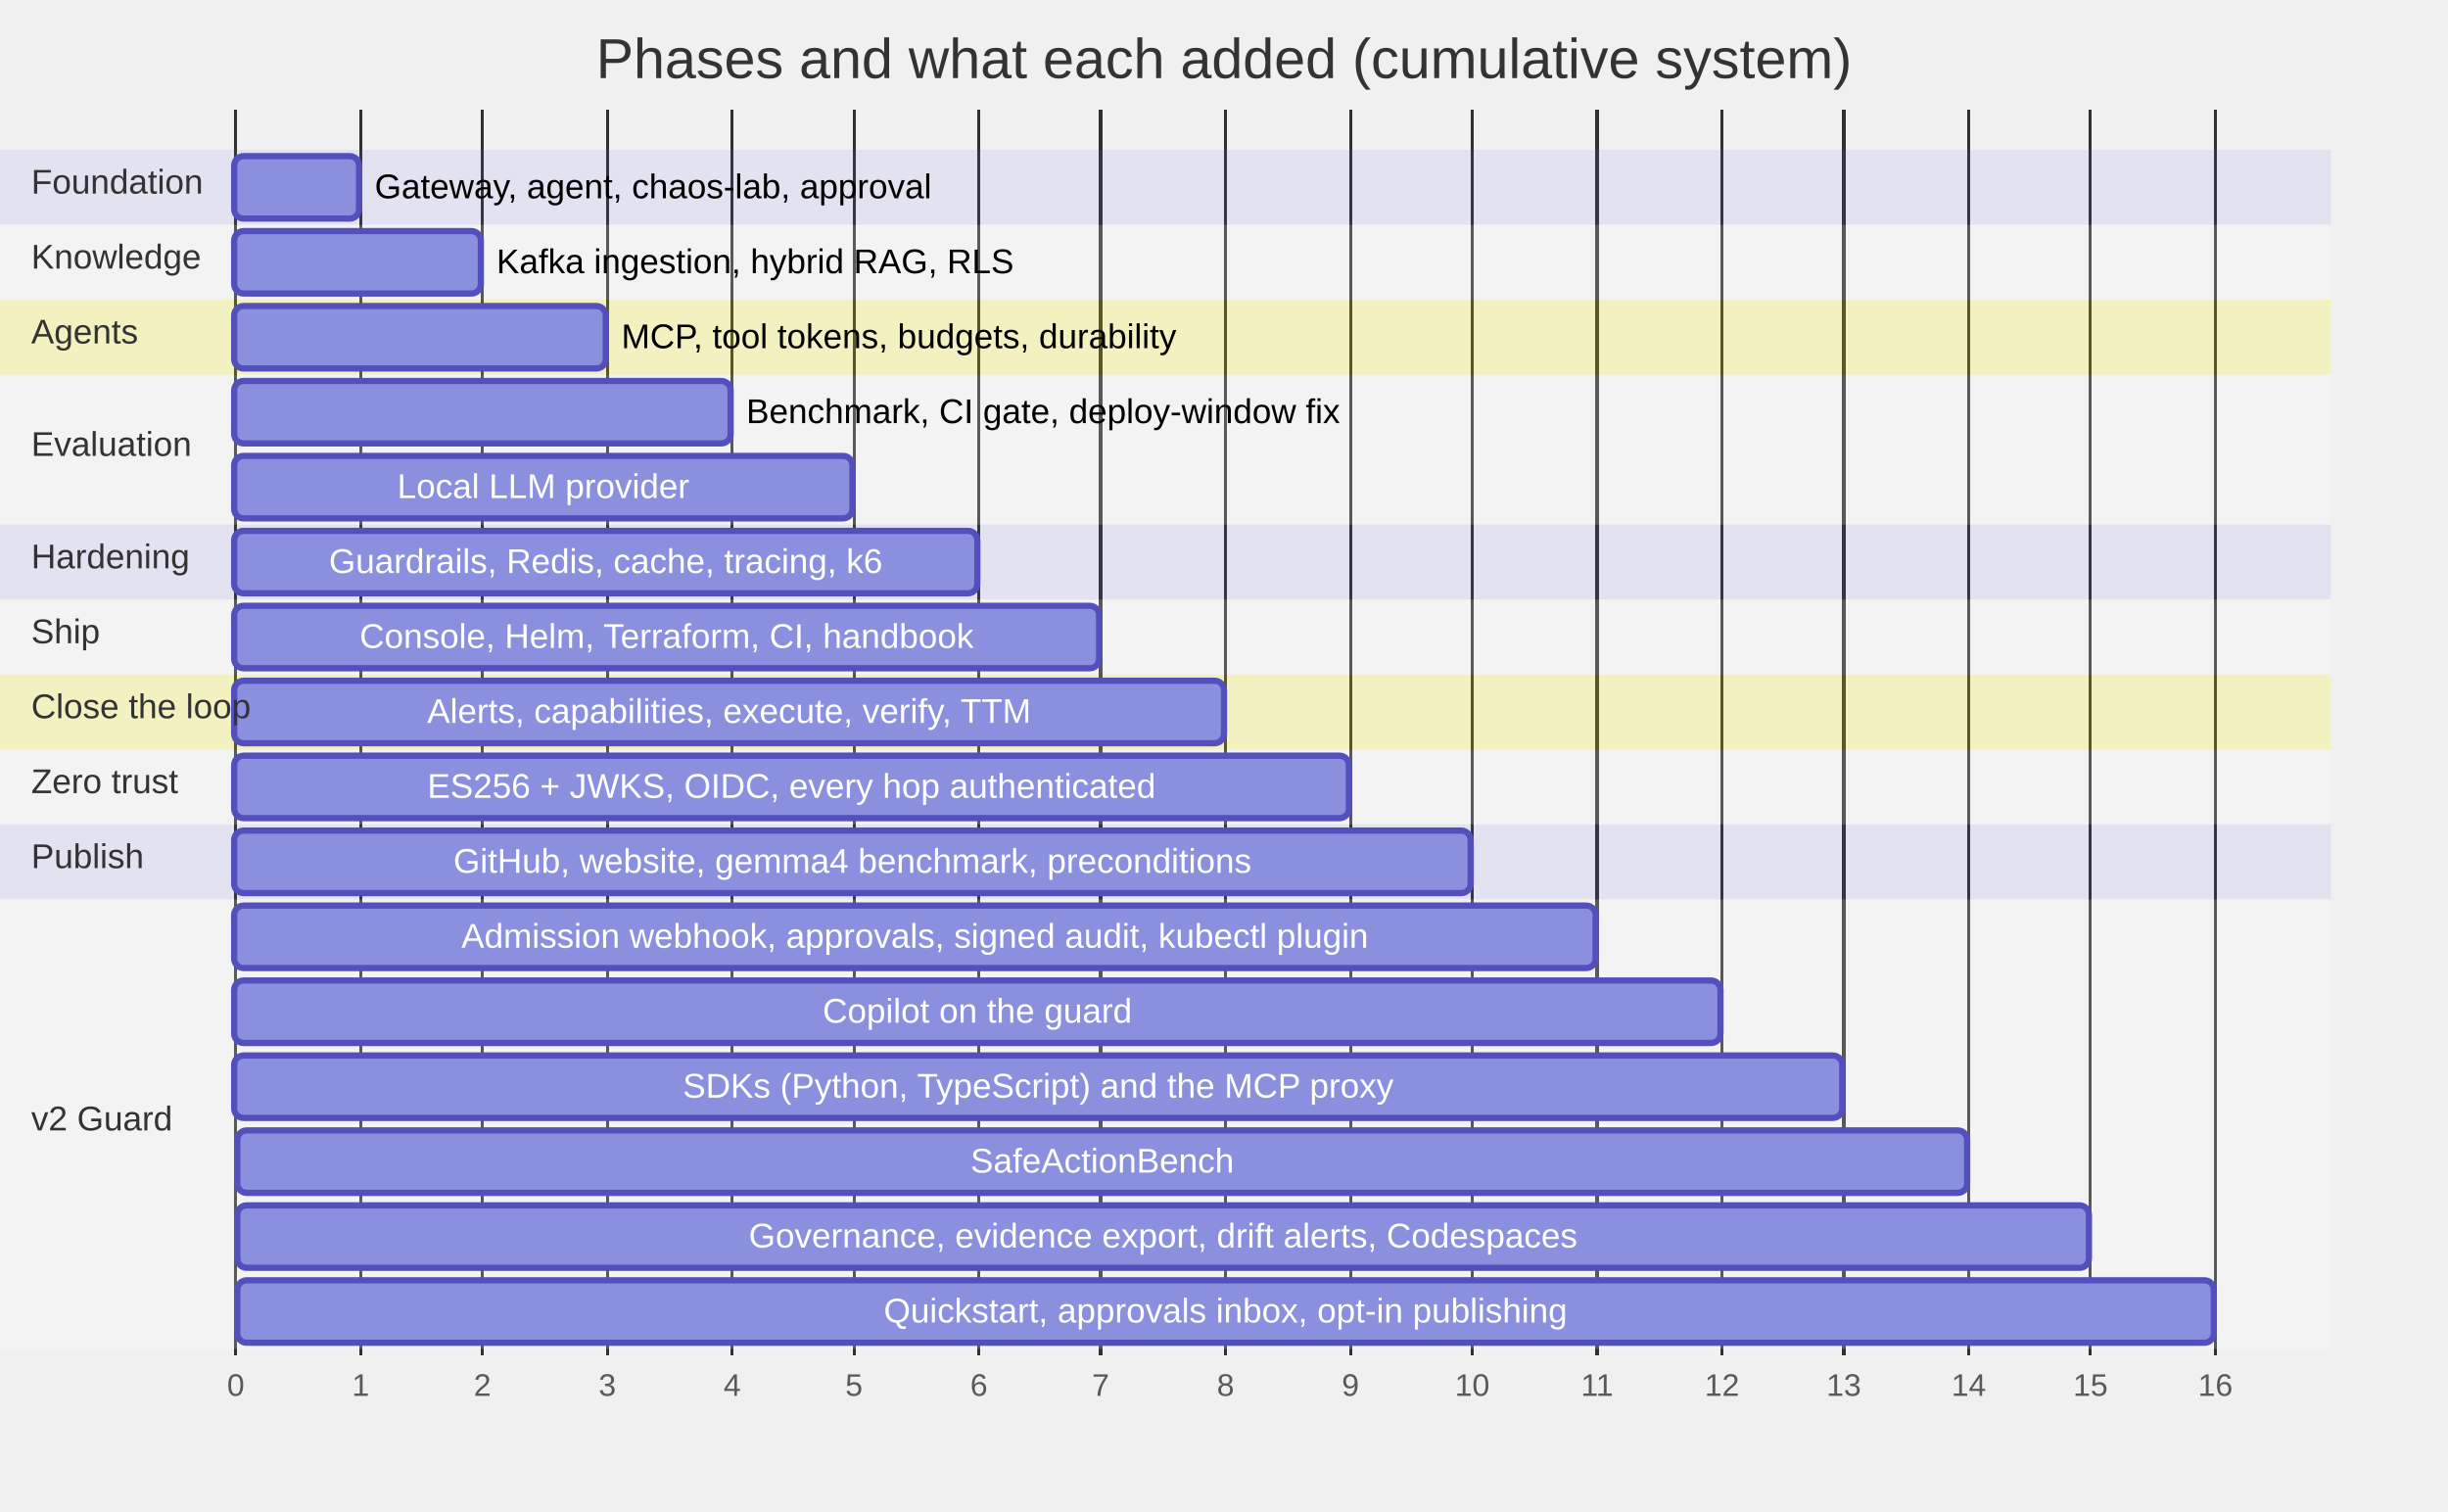
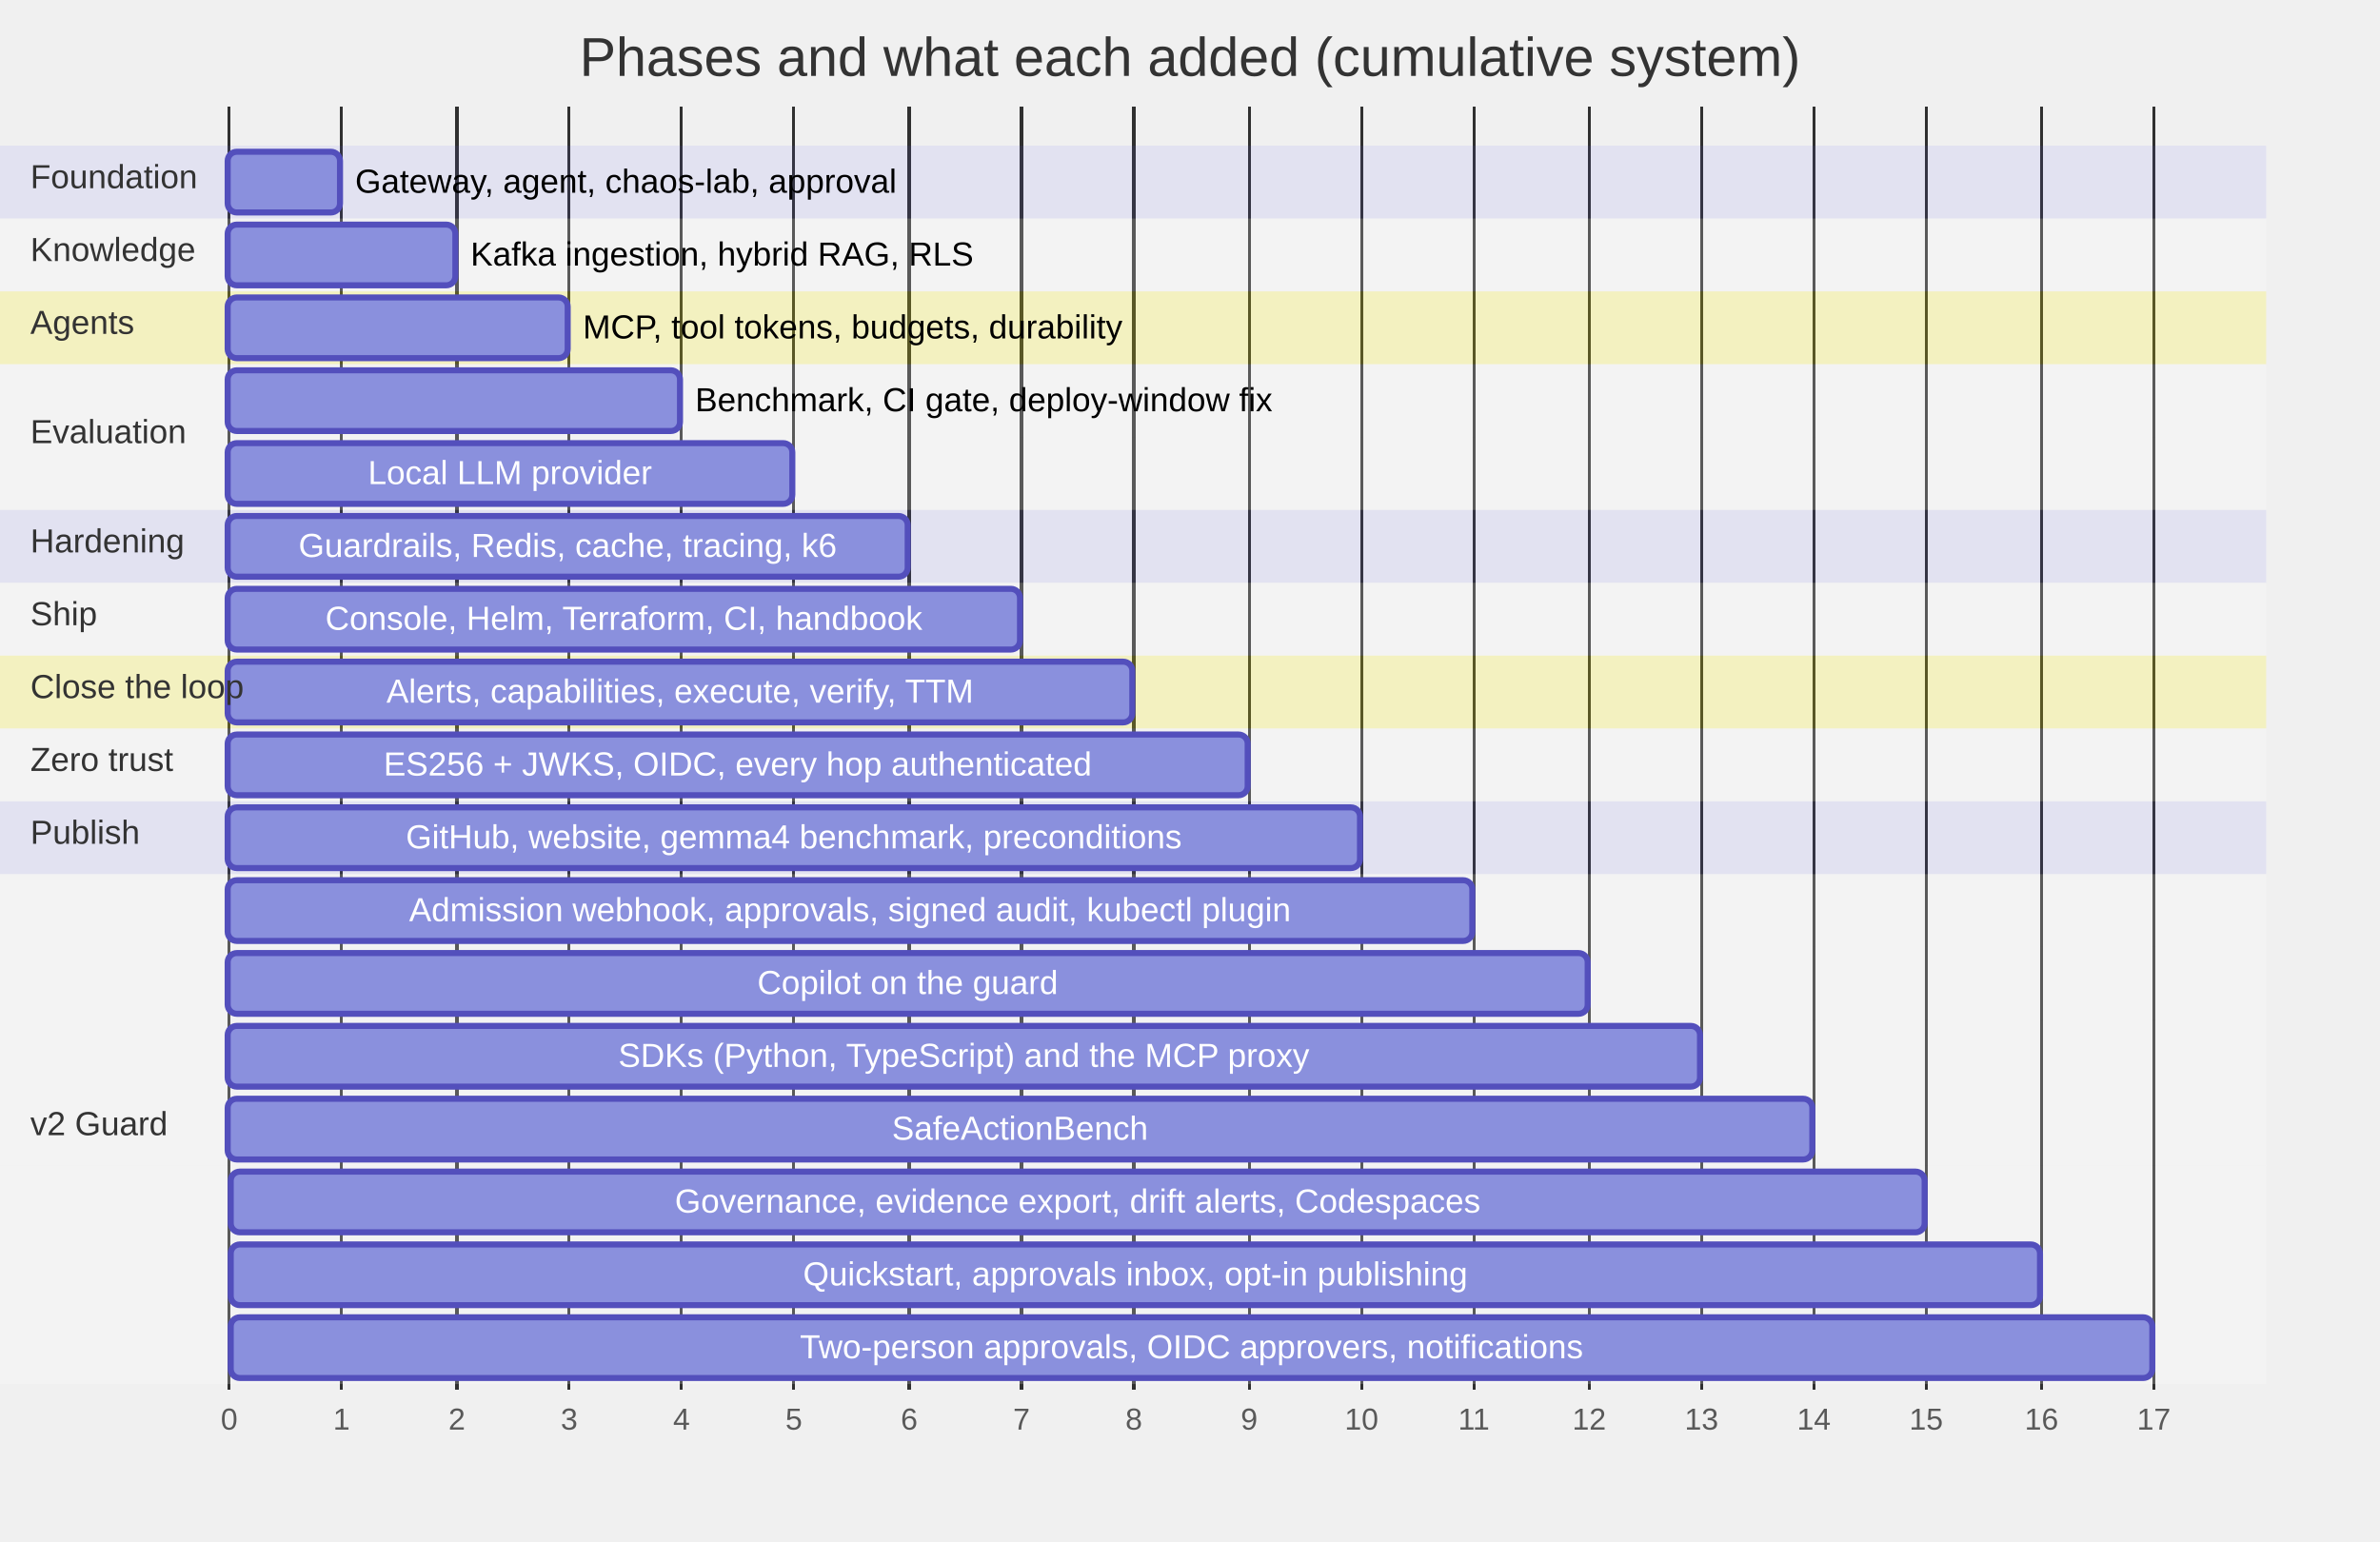
- <svg xmlns="http://www.w3.org/2000/svg" id="my-svg" width="100%" viewBox="0 0 784 484" style="max-width: 784px; background-color: white;" role="graphics-document document" aria-roledescription="gantt">
+ <svg xmlns="http://www.w3.org/2000/svg" id="my-svg" width="100%" viewBox="0 0 784 508" style="max-width: 784px; background-color: white;" role="graphics-document document" aria-roledescription="gantt">
  <style>#my-svg{font-family:"trebuchet ms",verdana,arial,sans-serif;font-size:16px;fill:#333;}@keyframes edge-animation-frame{from{stroke-dashoffset:0;}}@keyframes dash{to{stroke-dashoffset:0;}}#my-svg .edge-animation-slow{stroke-dasharray:9,5!important;stroke-dashoffset:900;animation:dash 50s linear infinite;stroke-linecap:round;}#my-svg .edge-animation-fast{stroke-dasharray:9,5!important;stroke-dashoffset:900;animation:dash 20s linear infinite;stroke-linecap:round;}#my-svg .error-icon{fill:#552222;}#my-svg .error-text{fill:#552222;stroke:#552222;}#my-svg .edge-thickness-normal{stroke-width:1px;}#my-svg .edge-thickness-thick{stroke-width:3.5px;}#my-svg .edge-pattern-solid{stroke-dasharray:0;}#my-svg .edge-thickness-invisible{stroke-width:0;fill:none;}#my-svg .edge-pattern-dashed{stroke-dasharray:3;}#my-svg .edge-pattern-dotted{stroke-dasharray:2;}#my-svg .marker{fill:#333333;stroke:#333333;}#my-svg .marker.cross{stroke:#333333;}#my-svg svg{font-family:"trebuchet ms",verdana,arial,sans-serif;font-size:16px;}#my-svg p{margin:0;}#my-svg .mermaid-main-font{font-family:"trebuchet ms",verdana,arial,sans-serif;}#my-svg .exclude-range{fill:#eeeeee;}#my-svg .section{stroke:none;opacity:0.2;}#my-svg .section0{fill:rgba(102, 102, 255, 0.49);}#my-svg .section2{fill:#fff400;}#my-svg .section1,#my-svg .section3{fill:white;opacity:0.2;}#my-svg .sectionTitle0{fill:#333;}#my-svg .sectionTitle1{fill:#333;}#my-svg .sectionTitle2{fill:#333;}#my-svg .sectionTitle3{fill:#333;}#my-svg .sectionTitle{text-anchor:start;font-family:"trebuchet ms",verdana,arial,sans-serif;}#my-svg .grid .tick{stroke:lightgrey;opacity:0.8;shape-rendering:crispEdges;}#my-svg .grid .tick text{font-family:"trebuchet ms",verdana,arial,sans-serif;fill:#333;}#my-svg .grid path{stroke-width:0;}#my-svg .today{fill:none;stroke:red;stroke-width:2px;}#my-svg .task{stroke-width:2;}#my-svg .taskText{text-anchor:middle;font-family:"trebuchet ms",verdana,arial,sans-serif;}#my-svg .taskTextOutsideRight{fill:black;text-anchor:start;font-family:"trebuchet ms",verdana,arial,sans-serif;}#my-svg .taskTextOutsideLeft{fill:black;text-anchor:end;}#my-svg .task.clickable{cursor:pointer;}#my-svg .taskText.clickable{cursor:pointer;fill:#003163!important;font-weight:bold;}#my-svg .taskTextOutsideLeft.clickable{cursor:pointer;fill:#003163!important;font-weight:bold;}#my-svg .taskTextOutsideRight.clickable{cursor:pointer;fill:#003163!important;font-weight:bold;}#my-svg .taskText0,#my-svg .taskText1,#my-svg .taskText2,#my-svg .taskText3{fill:white;}#my-svg .task0,#my-svg .task1,#my-svg .task2,#my-svg .task3{fill:#8a90dd;stroke:#534fbc;}#my-svg .taskTextOutside0,#my-svg .taskTextOutside2{fill:black;}#my-svg .taskTextOutside1,#my-svg .taskTextOutside3{fill:black;}#my-svg .active0,#my-svg .active1,#my-svg .active2,#my-svg .active3{fill:#bfc7ff;stroke:#534fbc;}#my-svg .activeText0,#my-svg .activeText1,#my-svg .activeText2,#my-svg .activeText3{fill:black!important;}#my-svg .done0,#my-svg .done1,#my-svg .done2,#my-svg .done3{stroke:grey;fill:lightgrey;stroke-width:2;}#my-svg .doneText0,#my-svg .doneText1,#my-svg .doneText2,#my-svg .doneText3{fill:black!important;}#my-svg .doneText0.taskTextOutsideLeft,#my-svg .doneText0.taskTextOutsideRight,#my-svg .doneText1.taskTextOutsideLeft,#my-svg .doneText1.taskTextOutsideRight,#my-svg .doneText2.taskTextOutsideLeft,#my-svg .doneText2.taskTextOutsideRight,#my-svg .doneText3.taskTextOutsideLeft,#my-svg .doneText3.taskTextOutsideRight{fill:black!important;}#my-svg .crit0,#my-svg .crit1,#my-svg .crit2,#my-svg .crit3{stroke:#ff8888;fill:red;stroke-width:2;}#my-svg .activeCrit0,#my-svg .activeCrit1,#my-svg .activeCrit2,#my-svg .activeCrit3{stroke:#ff8888;fill:#bfc7ff;stroke-width:2;}#my-svg .doneCrit0,#my-svg .doneCrit1,#my-svg .doneCrit2,#my-svg .doneCrit3{stroke:#ff8888;fill:lightgrey;stroke-width:2;cursor:pointer;shape-rendering:crispEdges;}#my-svg .milestone{transform:rotate(45deg) scale(0.8,0.8);}#my-svg .milestoneText{font-style:italic;}#my-svg .doneCritText0,#my-svg .doneCritText1,#my-svg .doneCritText2,#my-svg .doneCritText3{fill:black!important;}#my-svg .doneCritText0.taskTextOutsideLeft,#my-svg .doneCritText0.taskTextOutsideRight,#my-svg .doneCritText1.taskTextOutsideLeft,#my-svg .doneCritText1.taskTextOutsideRight,#my-svg .doneCritText2.taskTextOutsideLeft,#my-svg .doneCritText2.taskTextOutsideRight,#my-svg .doneCritText3.taskTextOutsideLeft,#my-svg .doneCritText3.taskTextOutsideRight{fill:black!important;}#my-svg .vert{stroke:navy;}#my-svg .vertText{font-size:15px;text-anchor:middle;fill:navy!important;}#my-svg .activeCritText0,#my-svg .activeCritText1,#my-svg .activeCritText2,#my-svg .activeCritText3{fill:black!important;}#my-svg .titleText{text-anchor:middle;font-size:18px;fill:#333;font-family:"trebuchet ms",verdana,arial,sans-serif;}#my-svg .node .neo-node{stroke:#9370DB;}#my-svg [data-look="neo"].node rect,#my-svg [data-look="neo"].cluster rect,#my-svg [data-look="neo"].node polygon{stroke:#9370DB;filter:drop-shadow(1px 2px 2px rgba(185, 185, 185, 1));}#my-svg [data-look="neo"].swimlane.cluster rect{filter:none;}#my-svg [data-look="neo"].node path{stroke:#9370DB;stroke-width:1px;}#my-svg [data-look="neo"].node .outer-path{filter:drop-shadow(1px 2px 2px rgba(185, 185, 185, 1));}#my-svg [data-look="neo"].node .neo-line path{stroke:#9370DB;filter:none;}#my-svg [data-look="neo"].node circle{stroke:#9370DB;filter:drop-shadow(1px 2px 2px rgba(185, 185, 185, 1));}#my-svg [data-look="neo"].node circle .state-start{fill:#000000;}#my-svg [data-look="neo"].icon-shape .icon{fill:#9370DB;filter:drop-shadow(1px 2px 2px rgba(185, 185, 185, 1));}#my-svg [data-look="neo"].icon-shape .icon-neo path{stroke:#9370DB;filter:drop-shadow(1px 2px 2px rgba(185, 185, 185, 1));}#my-svg :root{--mermaid-font-family:"trebuchet ms",verdana,arial,sans-serif;}</style>
  <g />
-   <g class="grid" transform="translate(75, 434)" fill="none" font-size="10" font-family="sans-serif" text-anchor="middle">
-     <path class="domain" stroke="currentColor" d="M0.5,-399V0.5H634.5V-399" />
+   <g class="grid" transform="translate(75, 458)" fill="none" font-size="10" font-family="sans-serif" text-anchor="middle">
+     <path class="domain" stroke="currentColor" d="M0.5,-423V0.5H634.5V-423" />
    <g class="tick" opacity="1" transform="translate(0.5,0)">
-       <line stroke="currentColor" y2="-399" />
+       <line stroke="currentColor" y2="-423" />
      <text fill="#000" y="3" dy="1em" stroke="none" font-size="10" style="text-anchor: middle;">0</text>
    </g>
-     <g class="tick" opacity="1" transform="translate(40.5,0)">
-       <line stroke="currentColor" y2="-399" />
+     <g class="tick" opacity="1" transform="translate(37.5,0)">
+       <line stroke="currentColor" y2="-423" />
      <text fill="#000" y="3" dy="1em" stroke="none" font-size="10" style="text-anchor: middle;">1</text>
    </g>
-     <g class="tick" opacity="1" transform="translate(79.5,0)">
-       <line stroke="currentColor" y2="-399" />
+     <g class="tick" opacity="1" transform="translate(75.5,0)">
+       <line stroke="currentColor" y2="-423" />
      <text fill="#000" y="3" dy="1em" stroke="none" font-size="10" style="text-anchor: middle;">2</text>
    </g>
-     <g class="tick" opacity="1" transform="translate(119.5,0)">
-       <line stroke="currentColor" y2="-399" />
+     <g class="tick" opacity="1" transform="translate(112.5,0)">
+       <line stroke="currentColor" y2="-423" />
      <text fill="#000" y="3" dy="1em" stroke="none" font-size="10" style="text-anchor: middle;">3</text>
    </g>
-     <g class="tick" opacity="1" transform="translate(159.5,0)">
-       <line stroke="currentColor" y2="-399" />
+     <g class="tick" opacity="1" transform="translate(149.5,0)">
+       <line stroke="currentColor" y2="-423" />
      <text fill="#000" y="3" dy="1em" stroke="none" font-size="10" style="text-anchor: middle;">4</text>
    </g>
-     <g class="tick" opacity="1" transform="translate(198.5,0)">
-       <line stroke="currentColor" y2="-399" />
+     <g class="tick" opacity="1" transform="translate(186.5,0)">
+       <line stroke="currentColor" y2="-423" />
      <text fill="#000" y="3" dy="1em" stroke="none" font-size="10" style="text-anchor: middle;">5</text>
    </g>
-     <g class="tick" opacity="1" transform="translate(238.5,0)">
-       <line stroke="currentColor" y2="-399" />
+     <g class="tick" opacity="1" transform="translate(224.5,0)">
+       <line stroke="currentColor" y2="-423" />
      <text fill="#000" y="3" dy="1em" stroke="none" font-size="10" style="text-anchor: middle;">6</text>
    </g>
-     <g class="tick" opacity="1" transform="translate(277.5,0)">
-       <line stroke="currentColor" y2="-399" />
+     <g class="tick" opacity="1" transform="translate(261.5,0)">
+       <line stroke="currentColor" y2="-423" />
      <text fill="#000" y="3" dy="1em" stroke="none" font-size="10" style="text-anchor: middle;">7</text>
    </g>
-     <g class="tick" opacity="1" transform="translate(317.5,0)">
-       <line stroke="currentColor" y2="-399" />
+     <g class="tick" opacity="1" transform="translate(298.5,0)">
+       <line stroke="currentColor" y2="-423" />
      <text fill="#000" y="3" dy="1em" stroke="none" font-size="10" style="text-anchor: middle;">8</text>
    </g>
-     <g class="tick" opacity="1" transform="translate(357.5,0)">
-       <line stroke="currentColor" y2="-399" />
+     <g class="tick" opacity="1" transform="translate(336.5,0)">
+       <line stroke="currentColor" y2="-423" />
      <text fill="#000" y="3" dy="1em" stroke="none" font-size="10" style="text-anchor: middle;">9</text>
    </g>
-     <g class="tick" opacity="1" transform="translate(396.5,0)">
-       <line stroke="currentColor" y2="-399" />
+     <g class="tick" opacity="1" transform="translate(373.5,0)">
+       <line stroke="currentColor" y2="-423" />
      <text fill="#000" y="3" dy="1em" stroke="none" font-size="10" style="text-anchor: middle;">10</text>
    </g>
-     <g class="tick" opacity="1" transform="translate(436.5,0)">
-       <line stroke="currentColor" y2="-399" />
+     <g class="tick" opacity="1" transform="translate(410.5,0)">
+       <line stroke="currentColor" y2="-423" />
      <text fill="#000" y="3" dy="1em" stroke="none" font-size="10" style="text-anchor: middle;">11</text>
    </g>
-     <g class="tick" opacity="1" transform="translate(476.5,0)">
-       <line stroke="currentColor" y2="-399" />
+     <g class="tick" opacity="1" transform="translate(448.5,0)">
+       <line stroke="currentColor" y2="-423" />
      <text fill="#000" y="3" dy="1em" stroke="none" font-size="10" style="text-anchor: middle;">12</text>
    </g>
-     <g class="tick" opacity="1" transform="translate(515.5,0)">
-       <line stroke="currentColor" y2="-399" />
+     <g class="tick" opacity="1" transform="translate(485.5,0)">
+       <line stroke="currentColor" y2="-423" />
      <text fill="#000" y="3" dy="1em" stroke="none" font-size="10" style="text-anchor: middle;">13</text>
    </g>
-     <g class="tick" opacity="1" transform="translate(555.5,0)">
-       <line stroke="currentColor" y2="-399" />
+     <g class="tick" opacity="1" transform="translate(522.5,0)">
+       <line stroke="currentColor" y2="-423" />
      <text fill="#000" y="3" dy="1em" stroke="none" font-size="10" style="text-anchor: middle;">14</text>
    </g>
-     <g class="tick" opacity="1" transform="translate(594.5,0)">
-       <line stroke="currentColor" y2="-399" />
+     <g class="tick" opacity="1" transform="translate(559.5,0)">
+       <line stroke="currentColor" y2="-423" />
      <text fill="#000" y="3" dy="1em" stroke="none" font-size="10" style="text-anchor: middle;">15</text>
    </g>
+     <g class="tick" opacity="1" transform="translate(597.5,0)">
+       <line stroke="currentColor" y2="-423" />
+       <text fill="#000" y="3" dy="1em" stroke="none" font-size="10" style="text-anchor: middle;">16</text>
+     </g>
    <g class="tick" opacity="1" transform="translate(634.5,0)">
-       <line stroke="currentColor" y2="-399" />
-       <text fill="#000" y="3" dy="1em" stroke="none" font-size="10" style="text-anchor: middle;">16</text>
+       <line stroke="currentColor" y2="-423" />
+       <text fill="#000" y="3" dy="1em" stroke="none" font-size="10" style="text-anchor: middle;">17</text>
    </g>
  </g>
  <g>
    <rect x="0" y="48" width="746.5" height="24" class="section section0" />
    <rect x="0" y="72" width="746.5" height="24" class="section section1" />
    <rect x="0" y="96" width="746.5" height="24" class="section section2" />
    <rect x="0" y="120" width="746.5" height="24" class="section section3" />
    <rect x="0" y="144" width="746.5" height="24" class="section section3" />
    <rect x="0" y="168" width="746.5" height="24" class="section section0" />
    <rect x="0" y="192" width="746.5" height="24" class="section section1" />
    <rect x="0" y="216" width="746.5" height="24" class="section section2" />
    <rect x="0" y="240" width="746.5" height="24" class="section section3" />
    <rect x="0" y="264" width="746.5" height="24" class="section section0" />
    <rect x="0" y="288" width="746.5" height="24" class="section section1" />
    <rect x="0" y="312" width="746.5" height="24" class="section section1" />
    <rect x="0" y="336" width="746.5" height="24" class="section section1" />
    <rect x="0" y="360" width="746.5" height="24" class="section section1" />
    <rect x="0" y="384" width="746.5" height="24" class="section section1" />
    <rect x="0" y="408" width="746.5" height="24" class="section section1" />
+     <rect x="0" y="432" width="746.5" height="24" class="section section1" />
  </g>
  <g>
-     <rect id="my-svg-p1" rx="3" ry="3" x="75" y="50" width="40" height="20" transform-origin="95px 60px" class="task task0" />
-     <rect id="my-svg-p2" rx="3" ry="3" x="75" y="74" width="79" height="20" transform-origin="114.5px 84px" class="task task1" />
-     <rect id="my-svg-p3" rx="3" ry="3" x="75" y="98" width="119" height="20" transform-origin="134.5px 108px" class="task task2" />
-     <rect id="my-svg-p4" rx="3" ry="3" x="75" y="122" width="159" height="20" transform-origin="154.5px 132px" class="task task3" />
-     <rect id="my-svg-p4b" rx="3" ry="3" x="75" y="146" width="198" height="20" transform-origin="174px 156px" class="task task3" />
-     <rect id="my-svg-p5" rx="3" ry="3" x="75" y="170" width="238" height="20" transform-origin="194px 180px" class="task task0" />
-     <rect id="my-svg-p6" rx="3" ry="3" x="75" y="194" width="277" height="20" transform-origin="213.5px 204px" class="task task1" />
-     <rect id="my-svg-p7" rx="3" ry="3" x="75" y="218" width="317" height="20" transform-origin="233.5px 228px" class="task task2" />
-     <rect id="my-svg-p8" rx="3" ry="3" x="75" y="242" width="357" height="20" transform-origin="253.5px 252px" class="task task3" />
-     <rect id="my-svg-p9" rx="3" ry="3" x="75" y="266" width="396" height="20" transform-origin="273px 276px" class="task task0" />
-     <rect id="my-svg-p10" rx="3" ry="3" x="75" y="290" width="436" height="20" transform-origin="293px 300px" class="task task1" />
-     <rect id="my-svg-one safety core               :p11" rx="3" ry="3" x="75" y="314" width="476" height="20" transform-origin="313px 324px" class="task task1" />
-     <rect id="my-svg-p12" rx="3" ry="3" x="75" y="338" width="515" height="20" transform-origin="332.5px 348px" class="task task1" />
-     <rect id="my-svg-harm with and without a guard        :p13" rx="3" ry="3" x="76" y="362" width="554" height="20" transform-origin="353px 372px" class="task task1" />
-     <rect id="my-svg-p14" rx="3" ry="3" x="76" y="386" width="593" height="20" transform-origin="372.5px 396px" class="task task1" />
-     <rect id="my-svg-p15" rx="3" ry="3" x="76" y="410" width="633" height="20" transform-origin="392.5px 420px" class="task task1" />
-     <text id="my-svg-p1-text" font-size="11" x="120" y="63.5" class="taskTextOutsideRight taskTextOutside0  width-180.765625">Gateway, agent, chaos-lab, approval      </text>
-     <text id="my-svg-p2-text" font-size="11" x="159" y="87.5" class="taskTextOutsideRight taskTextOutside1  width-162.078125">Kafka ingestion, hybrid RAG, RLS         </text>
-     <text id="my-svg-p3-text" font-size="11" x="199" y="111.5" class="taskTextOutsideRight taskTextOutside2  width-181.65625">MCP, tool tokens, budgets, durability    </text>
-     <text id="my-svg-p4-text" font-size="11" x="239" y="135.5" class="taskTextOutsideRight taskTextOutside3  width-194.203125">Benchmark, CI gate, deploy-window fix    </text>
-     <text id="my-svg-p4b-text" font-size="11" x="174" y="159.5" class="taskText taskText3  width-92.75">Local LLM provider                       </text>
-     <text id="my-svg-p5-text" font-size="11" x="194" y="183.5" class="taskText taskText0  width-180.140625">Guardrails, Redis, cache, tracing, k6    </text>
-     <text id="my-svg-p6-text" font-size="11" x="213.5" y="207.5" class="taskText taskText1  width-198.65625">Console, Helm, Terraform, CI, handbook   </text>
-     <text id="my-svg-p7-text" font-size="11" x="233.5" y="231.5" class="taskText taskText2  width-201.625">Alerts, capabilities, execute, verify, TTM </text>
-     <text id="my-svg-p8-text" font-size="11" x="253.5" y="255.5" class="taskText taskText3  width-226.78125">ES256 + JWKS, OIDC, every hop authenticated </text>
-     <text id="my-svg-p9-text" font-size="11" x="273" y="279.5" class="taskText taskText0  width-260.46875">GitHub, website, gemma4 benchmark, preconditions </text>
-     <text id="my-svg-p10-text" font-size="11" x="293" y="303.5" class="taskText taskText1  width-295.0625">Admission webhook, approvals, signed audit, kubectl plugin </text>
-     <text id="my-svg-one safety core               :p11-text" font-size="11" x="313" y="327.5" class="taskText taskText1  width-101.203125">Copilot on the guard</text>
-     <text id="my-svg-p12-text" font-size="11" x="332.5" y="351.5" class="taskText taskText1  width-221.640625">SDKs (Python, TypeScript) and the MCP proxy          </text>
-     <text id="my-svg-harm with and without a guard        :p13-text" font-size="11" x="353" y="375.5" class="taskText taskText1  width-82.1875">SafeActionBench</text>
-     <text id="my-svg-p14-text" font-size="11" x="372.5" y="399.5" class="taskText taskText1  width-270.171875">Governance, evidence export, drift alerts, Codespaces </text>
-     <text id="my-svg-p15-text" font-size="11" x="392.5" y="423.5" class="taskText taskText1  width-225.265625">Quickstart, approvals inbox, opt-in publishing        </text>
+     <rect id="my-svg-p1" rx="3" ry="3" x="75" y="50" width="37" height="20" transform-origin="93.5px 60px" class="task task0" />
+     <rect id="my-svg-p2" rx="3" ry="3" x="75" y="74" width="75" height="20" transform-origin="112.5px 84px" class="task task1" />
+     <rect id="my-svg-p3" rx="3" ry="3" x="75" y="98" width="112" height="20" transform-origin="131px 108px" class="task task2" />
+     <rect id="my-svg-p4" rx="3" ry="3" x="75" y="122" width="149" height="20" transform-origin="149.5px 132px" class="task task3" />
+     <rect id="my-svg-p4b" rx="3" ry="3" x="75" y="146" width="186" height="20" transform-origin="168px 156px" class="task task3" />
+     <rect id="my-svg-p5" rx="3" ry="3" x="75" y="170" width="224" height="20" transform-origin="187px 180px" class="task task0" />
+     <rect id="my-svg-p6" rx="3" ry="3" x="75" y="194" width="261" height="20" transform-origin="205.5px 204px" class="task task1" />
+     <rect id="my-svg-p7" rx="3" ry="3" x="75" y="218" width="298" height="20" transform-origin="224px 228px" class="task task2" />
+     <rect id="my-svg-p8" rx="3" ry="3" x="75" y="242" width="336" height="20" transform-origin="243px 252px" class="task task3" />
+     <rect id="my-svg-p9" rx="3" ry="3" x="75" y="266" width="373" height="20" transform-origin="261.5px 276px" class="task task0" />
+     <rect id="my-svg-p10" rx="3" ry="3" x="75" y="290" width="410" height="20" transform-origin="280px 300px" class="task task1" />
+     <rect id="my-svg-one safety core               :p11" rx="3" ry="3" x="75" y="314" width="448" height="20" transform-origin="299px 324px" class="task task1" />
+     <rect id="my-svg-p12" rx="3" ry="3" x="75" y="338" width="485" height="20" transform-origin="317.5px 348px" class="task task1" />
+     <rect id="my-svg-harm with and without a guard        :p13" rx="3" ry="3" x="75" y="362" width="522" height="20" transform-origin="336px 372px" class="task task1" />
+     <rect id="my-svg-p14" rx="3" ry="3" x="76" y="386" width="558" height="20" transform-origin="355px 396px" class="task task1" />
+     <rect id="my-svg-p15" rx="3" ry="3" x="76" y="410" width="596" height="20" transform-origin="374px 420px" class="task task1" />
+     <rect id="my-svg-p16" rx="3" ry="3" x="76" y="434" width="633" height="20" transform-origin="392.5px 444px" class="task task1" />
+     <text id="my-svg-p1-text" font-size="11" x="117" y="63.5" class="taskTextOutsideRight taskTextOutside0  width-180.765625">Gateway, agent, chaos-lab, approval      </text>
+     <text id="my-svg-p2-text" font-size="11" x="155" y="87.5" class="taskTextOutsideRight taskTextOutside1  width-162.078125">Kafka ingestion, hybrid RAG, RLS         </text>
+     <text id="my-svg-p3-text" font-size="11" x="192" y="111.5" class="taskTextOutsideRight taskTextOutside2  width-181.65625">MCP, tool tokens, budgets, durability    </text>
+     <text id="my-svg-p4-text" font-size="11" x="229" y="135.5" class="taskTextOutsideRight taskTextOutside3  width-194.203125">Benchmark, CI gate, deploy-window fix    </text>
+     <text id="my-svg-p4b-text" font-size="11" x="168" y="159.5" class="taskText taskText3  width-92.75">Local LLM provider                       </text>
+     <text id="my-svg-p5-text" font-size="11" x="187" y="183.5" class="taskText taskText0  width-180.140625">Guardrails, Redis, cache, tracing, k6    </text>
+     <text id="my-svg-p6-text" font-size="11" x="205.5" y="207.5" class="taskText taskText1  width-198.65625">Console, Helm, Terraform, CI, handbook   </text>
+     <text id="my-svg-p7-text" font-size="11" x="224" y="231.5" class="taskText taskText2  width-201.625">Alerts, capabilities, execute, verify, TTM </text>
+     <text id="my-svg-p8-text" font-size="11" x="243" y="255.5" class="taskText taskText3  width-226.78125">ES256 + JWKS, OIDC, every hop authenticated </text>
+     <text id="my-svg-p9-text" font-size="11" x="261.5" y="279.5" class="taskText taskText0  width-260.46875">GitHub, website, gemma4 benchmark, preconditions </text>
+     <text id="my-svg-p10-text" font-size="11" x="280" y="303.5" class="taskText taskText1  width-295.0625">Admission webhook, approvals, signed audit, kubectl plugin </text>
+     <text id="my-svg-one safety core               :p11-text" font-size="11" x="299" y="327.5" class="taskText taskText1  width-101.203125">Copilot on the guard</text>
+     <text id="my-svg-p12-text" font-size="11" x="317.5" y="351.5" class="taskText taskText1  width-221.640625">SDKs (Python, TypeScript) and the MCP proxy          </text>
+     <text id="my-svg-harm with and without a guard        :p13-text" font-size="11" x="336" y="375.5" class="taskText taskText1  width-82.1875">SafeActionBench</text>
+     <text id="my-svg-p14-text" font-size="11" x="355" y="399.5" class="taskText taskText1  width-270.171875">Governance, evidence export, drift alerts, Codespaces </text>
+     <text id="my-svg-p15-text" font-size="11" x="374" y="423.5" class="taskText taskText1  width-225.265625">Quickstart, approvals inbox, opt-in publishing        </text>
+     <text id="my-svg-p16-text" font-size="11" x="392.5" y="447.5" class="taskText taskText1  width-258.015625">Two-person approvals, OIDC approvers, notifications  </text>
  </g>
  <g>
    <text dy="0em" x="10" y="62" font-size="11" class="sectionTitle sectionTitle0">
      <tspan alignment-baseline="central" x="10">Foundation</tspan>
    </text>
    <text dy="0em" x="10" y="86" font-size="11" class="sectionTitle sectionTitle1">
      <tspan alignment-baseline="central" x="10">Knowledge</tspan>
    </text>
    <text dy="0em" x="10" y="110" font-size="11" class="sectionTitle sectionTitle2">
      <tspan alignment-baseline="central" x="10">Agents</tspan>
    </text>
    <text dy="0em" x="10" y="146" font-size="11" class="sectionTitle sectionTitle3">
      <tspan alignment-baseline="central" x="10">Evaluation</tspan>
    </text>
    <text dy="0em" x="10" y="182" font-size="11" class="sectionTitle sectionTitle0">
      <tspan alignment-baseline="central" x="10">Hardening</tspan>
    </text>
    <text dy="0em" x="10" y="206" font-size="11" class="sectionTitle sectionTitle1">
      <tspan alignment-baseline="central" x="10">Ship</tspan>
    </text>
    <text dy="0em" x="10" y="230" font-size="11" class="sectionTitle sectionTitle2">
      <tspan alignment-baseline="central" x="10">Close the loop</tspan>
    </text>
    <text dy="0em" x="10" y="254" font-size="11" class="sectionTitle sectionTitle3">
      <tspan alignment-baseline="central" x="10">Zero trust</tspan>
    </text>
    <text dy="0em" x="10" y="278" font-size="11" class="sectionTitle sectionTitle0">
      <tspan alignment-baseline="central" x="10">Publish</tspan>
    </text>
-     <text dy="0em" x="10" y="362" font-size="11" class="sectionTitle sectionTitle1">
+     <text dy="0em" x="10" y="374" font-size="11" class="sectionTitle sectionTitle1">
      <tspan alignment-baseline="central" x="10">v2 Guard</tspan>
    </text>
  </g>
  <g class="today">
-     <line x1="71044270172" x2="71044270172" y1="25" y2="459" class="today" />
+     <line x1="66865554633" x2="66865554633" y1="25" y2="483" class="today" />
  </g>
  <text x="392" y="25" class="titleText">Phases and what each added (cumulative system)</text>
</svg>
